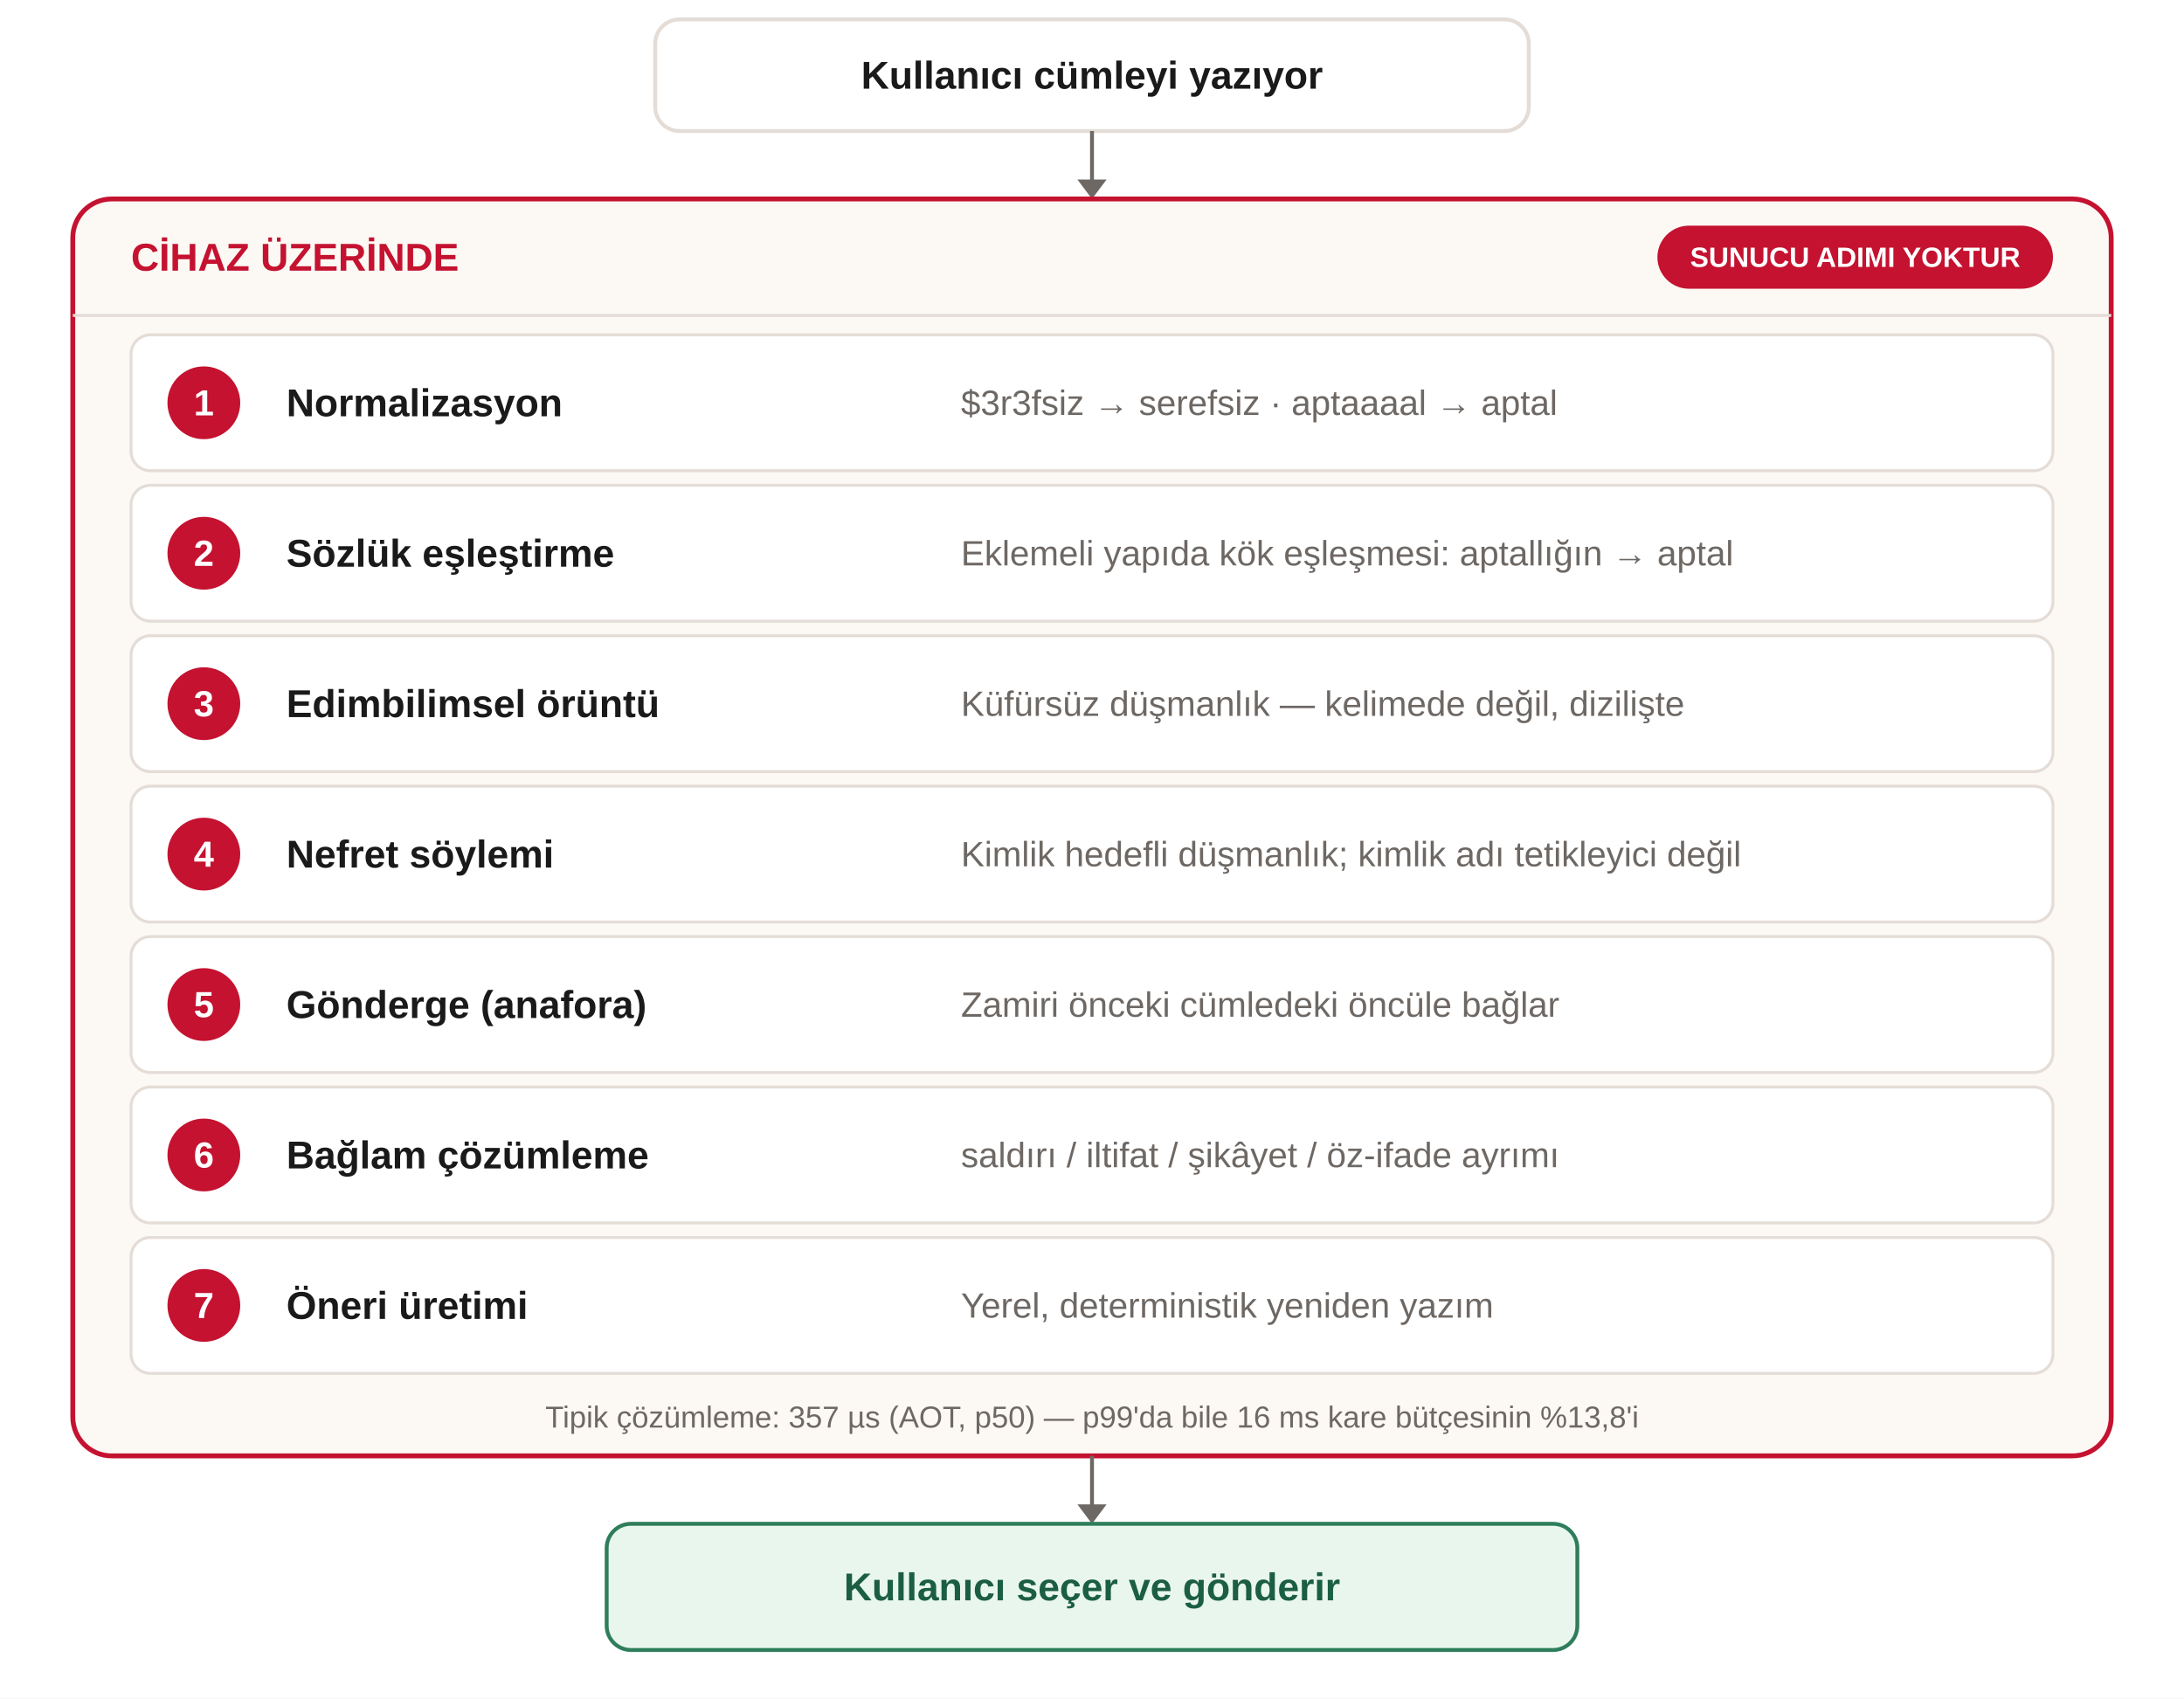
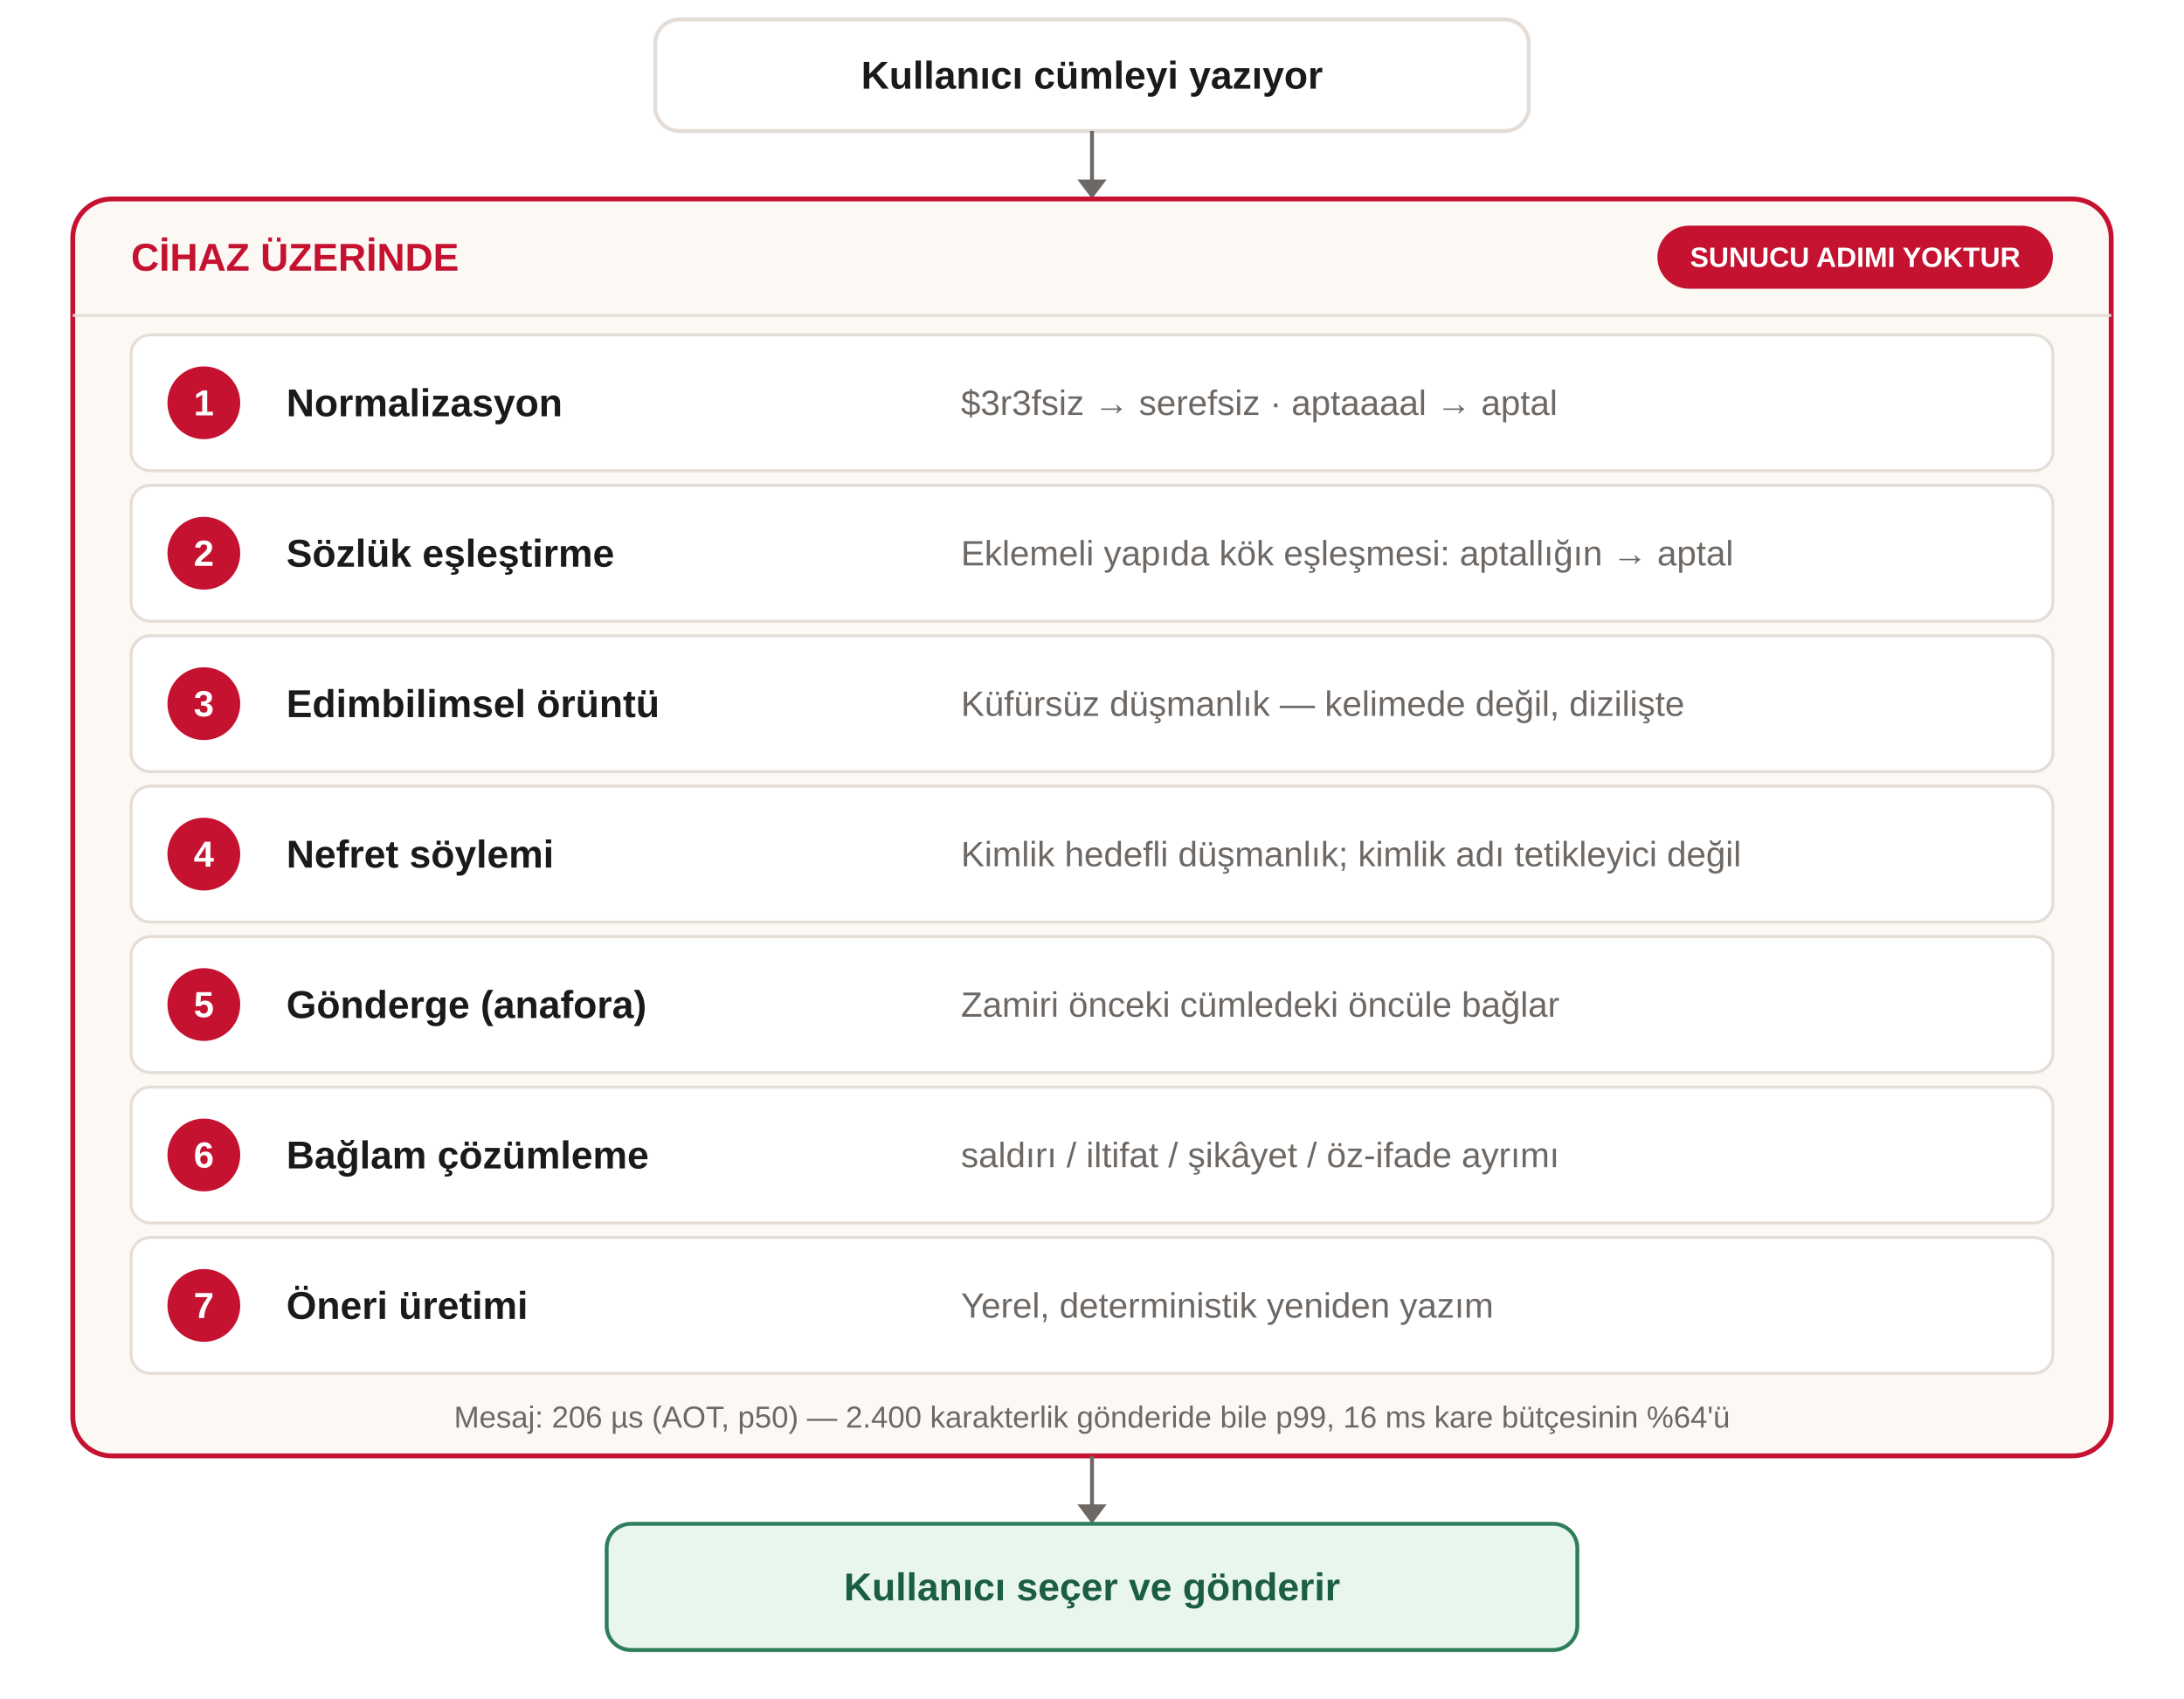
<svg xmlns="http://www.w3.org/2000/svg" viewBox="0 0 900 700" width="900" height="700" font-family="Arial, Helvetica, sans-serif">
  <rect width="900" height="700" fill="#fff" />
  <rect x="270" y="8" width="360" height="46" rx="10" fill="#fff" stroke="#e4dcd6" stroke-width="1.6" />
  <text x="450" y="31.0" font-size="16" fill="#1a1a1a" font-weight="bold" text-anchor="middle" dominant-baseline="central">Kullanıcı cümleyi yazıyor</text>
  <line x1="450" y1="54" x2="450" y2="75" stroke="#6e6864" stroke-width="1.6" />
  <polygon points="444,74 456,74 450,82" fill="#6e6864" />
  <rect x="30" y="82" width="840" height="518" rx="16" fill="#fcf8f4" stroke="#c41230" stroke-width="2" />
  <line x1="30" y1="130" x2="870" y2="130" stroke="#e4dcd6" stroke-width="1.2" />
  <text x="54" y="106.0" font-size="16" fill="#c41230" font-weight="bold" text-anchor="start" dominant-baseline="central">CİHAZ ÜZERİNDE</text>
  <rect x="683.0" y="93.0" width="163.0" height="26.0" rx="13" fill="#c41230" />
  <text x="764.5" y="106.0" font-size="11.5" fill="#fff" font-weight="bold" text-anchor="middle" dominant-baseline="central">SUNUCU ADIMI YOKTUR</text>
  <rect x="54" y="138" width="792" height="56" rx="8" fill="#fff" stroke="#e4dcd6" stroke-width="1.2" />
  <circle cx="84" cy="166.0" r="15" fill="#c41230" />
  <text x="84" y="166.0" font-size="15" fill="#fff" font-weight="bold" text-anchor="middle" dominant-baseline="central">1</text>
  <text x="118" y="166.0" font-size="16" fill="#1a1a1a" font-weight="bold" text-anchor="start" dominant-baseline="central">Normalizasyon</text>
  <text x="396" y="166.0" font-size="14.5" fill="#6e6864" text-anchor="start" dominant-baseline="central">$3r3fsiz → serefsiz  ·  aptaaaal → aptal</text>
  <rect x="54" y="200" width="792" height="56" rx="8" fill="#fff" stroke="#e4dcd6" stroke-width="1.2" />
  <circle cx="84" cy="228.0" r="15" fill="#c41230" />
  <text x="84" y="228.0" font-size="15" fill="#fff" font-weight="bold" text-anchor="middle" dominant-baseline="central">2</text>
  <text x="118" y="228.0" font-size="16" fill="#1a1a1a" font-weight="bold" text-anchor="start" dominant-baseline="central">Sözlük eşleştirme</text>
  <text x="396" y="228.0" font-size="14.5" fill="#6e6864" text-anchor="start" dominant-baseline="central">Eklemeli yapıda kök eşleşmesi: aptallığın → aptal</text>
  <rect x="54" y="262" width="792" height="56" rx="8" fill="#fff" stroke="#e4dcd6" stroke-width="1.2" />
  <circle cx="84" cy="290.0" r="15" fill="#c41230" />
  <text x="84" y="290.0" font-size="15" fill="#fff" font-weight="bold" text-anchor="middle" dominant-baseline="central">3</text>
  <text x="118" y="290.0" font-size="16" fill="#1a1a1a" font-weight="bold" text-anchor="start" dominant-baseline="central">Edimbilimsel örüntü</text>
  <text x="396" y="290.0" font-size="14.5" fill="#6e6864" text-anchor="start" dominant-baseline="central">Küfürsüz düşmanlık — kelimede değil, dizilişte</text>
  <rect x="54" y="324" width="792" height="56" rx="8" fill="#fff" stroke="#e4dcd6" stroke-width="1.2" />
  <circle cx="84" cy="352.0" r="15" fill="#c41230" />
  <text x="84" y="352.0" font-size="15" fill="#fff" font-weight="bold" text-anchor="middle" dominant-baseline="central">4</text>
  <text x="118" y="352.0" font-size="16" fill="#1a1a1a" font-weight="bold" text-anchor="start" dominant-baseline="central">Nefret söylemi</text>
  <text x="396" y="352.0" font-size="14.5" fill="#6e6864" text-anchor="start" dominant-baseline="central">Kimlik hedefli düşmanlık; kimlik adı tetikleyici değil</text>
  <rect x="54" y="386" width="792" height="56" rx="8" fill="#fff" stroke="#e4dcd6" stroke-width="1.2" />
  <circle cx="84" cy="414.0" r="15" fill="#c41230" />
  <text x="84" y="414.0" font-size="15" fill="#fff" font-weight="bold" text-anchor="middle" dominant-baseline="central">5</text>
  <text x="118" y="414.0" font-size="16" fill="#1a1a1a" font-weight="bold" text-anchor="start" dominant-baseline="central">Gönderge (anafora)</text>
  <text x="396" y="414.0" font-size="14.5" fill="#6e6864" text-anchor="start" dominant-baseline="central">Zamiri önceki cümledeki öncüle bağlar</text>
  <rect x="54" y="448" width="792" height="56" rx="8" fill="#fff" stroke="#e4dcd6" stroke-width="1.2" />
  <circle cx="84" cy="476.0" r="15" fill="#c41230" />
  <text x="84" y="476.0" font-size="15" fill="#fff" font-weight="bold" text-anchor="middle" dominant-baseline="central">6</text>
  <text x="118" y="476.0" font-size="16" fill="#1a1a1a" font-weight="bold" text-anchor="start" dominant-baseline="central">Bağlam çözümleme</text>
  <text x="396" y="476.0" font-size="14.5" fill="#6e6864" text-anchor="start" dominant-baseline="central">saldırı / iltifat / şikâyet / öz-ifade ayrımı</text>
  <rect x="54" y="510" width="792" height="56" rx="8" fill="#fff" stroke="#e4dcd6" stroke-width="1.2" />
  <circle cx="84" cy="538.0" r="15" fill="#c41230" />
  <text x="84" y="538.0" font-size="15" fill="#fff" font-weight="bold" text-anchor="middle" dominant-baseline="central">7</text>
  <text x="118" y="538.0" font-size="16" fill="#1a1a1a" font-weight="bold" text-anchor="start" dominant-baseline="central">Öneri üretimi</text>
  <text x="396" y="538.0" font-size="14.5" fill="#6e6864" text-anchor="start" dominant-baseline="central">Yerel, deterministik yeniden yazım</text>
-   <text x="450" y="584" font-size="12.5" fill="#6e6864" text-anchor="middle" dominant-baseline="central">Tipik çözümleme: 357 µs (AOT, p50) — p99'da bile 16 ms kare bütçesinin %13,8'i</text>
+   <text x="450" y="584" font-size="12.5" fill="#6e6864" text-anchor="middle" dominant-baseline="central">Mesaj: 206 µs (AOT, p50) — 2.400 karakterlik gönderide bile p99, 16 ms kare bütçesinin %64'ü</text>
  <line x1="450" y1="600" x2="450" y2="621" stroke="#6e6864" stroke-width="1.6" />
  <polygon points="444,620 456,620 450,628" fill="#6e6864" />
  <rect x="250" y="628" width="400" height="52" rx="10" fill="#e9f6ee" stroke="#2e7d5b" stroke-width="1.6" />
  <text x="450" y="654.0" font-size="16" fill="#1b5e43" font-weight="bold" text-anchor="middle" dominant-baseline="central">Kullanıcı seçer ve gönderir</text>
</svg>
